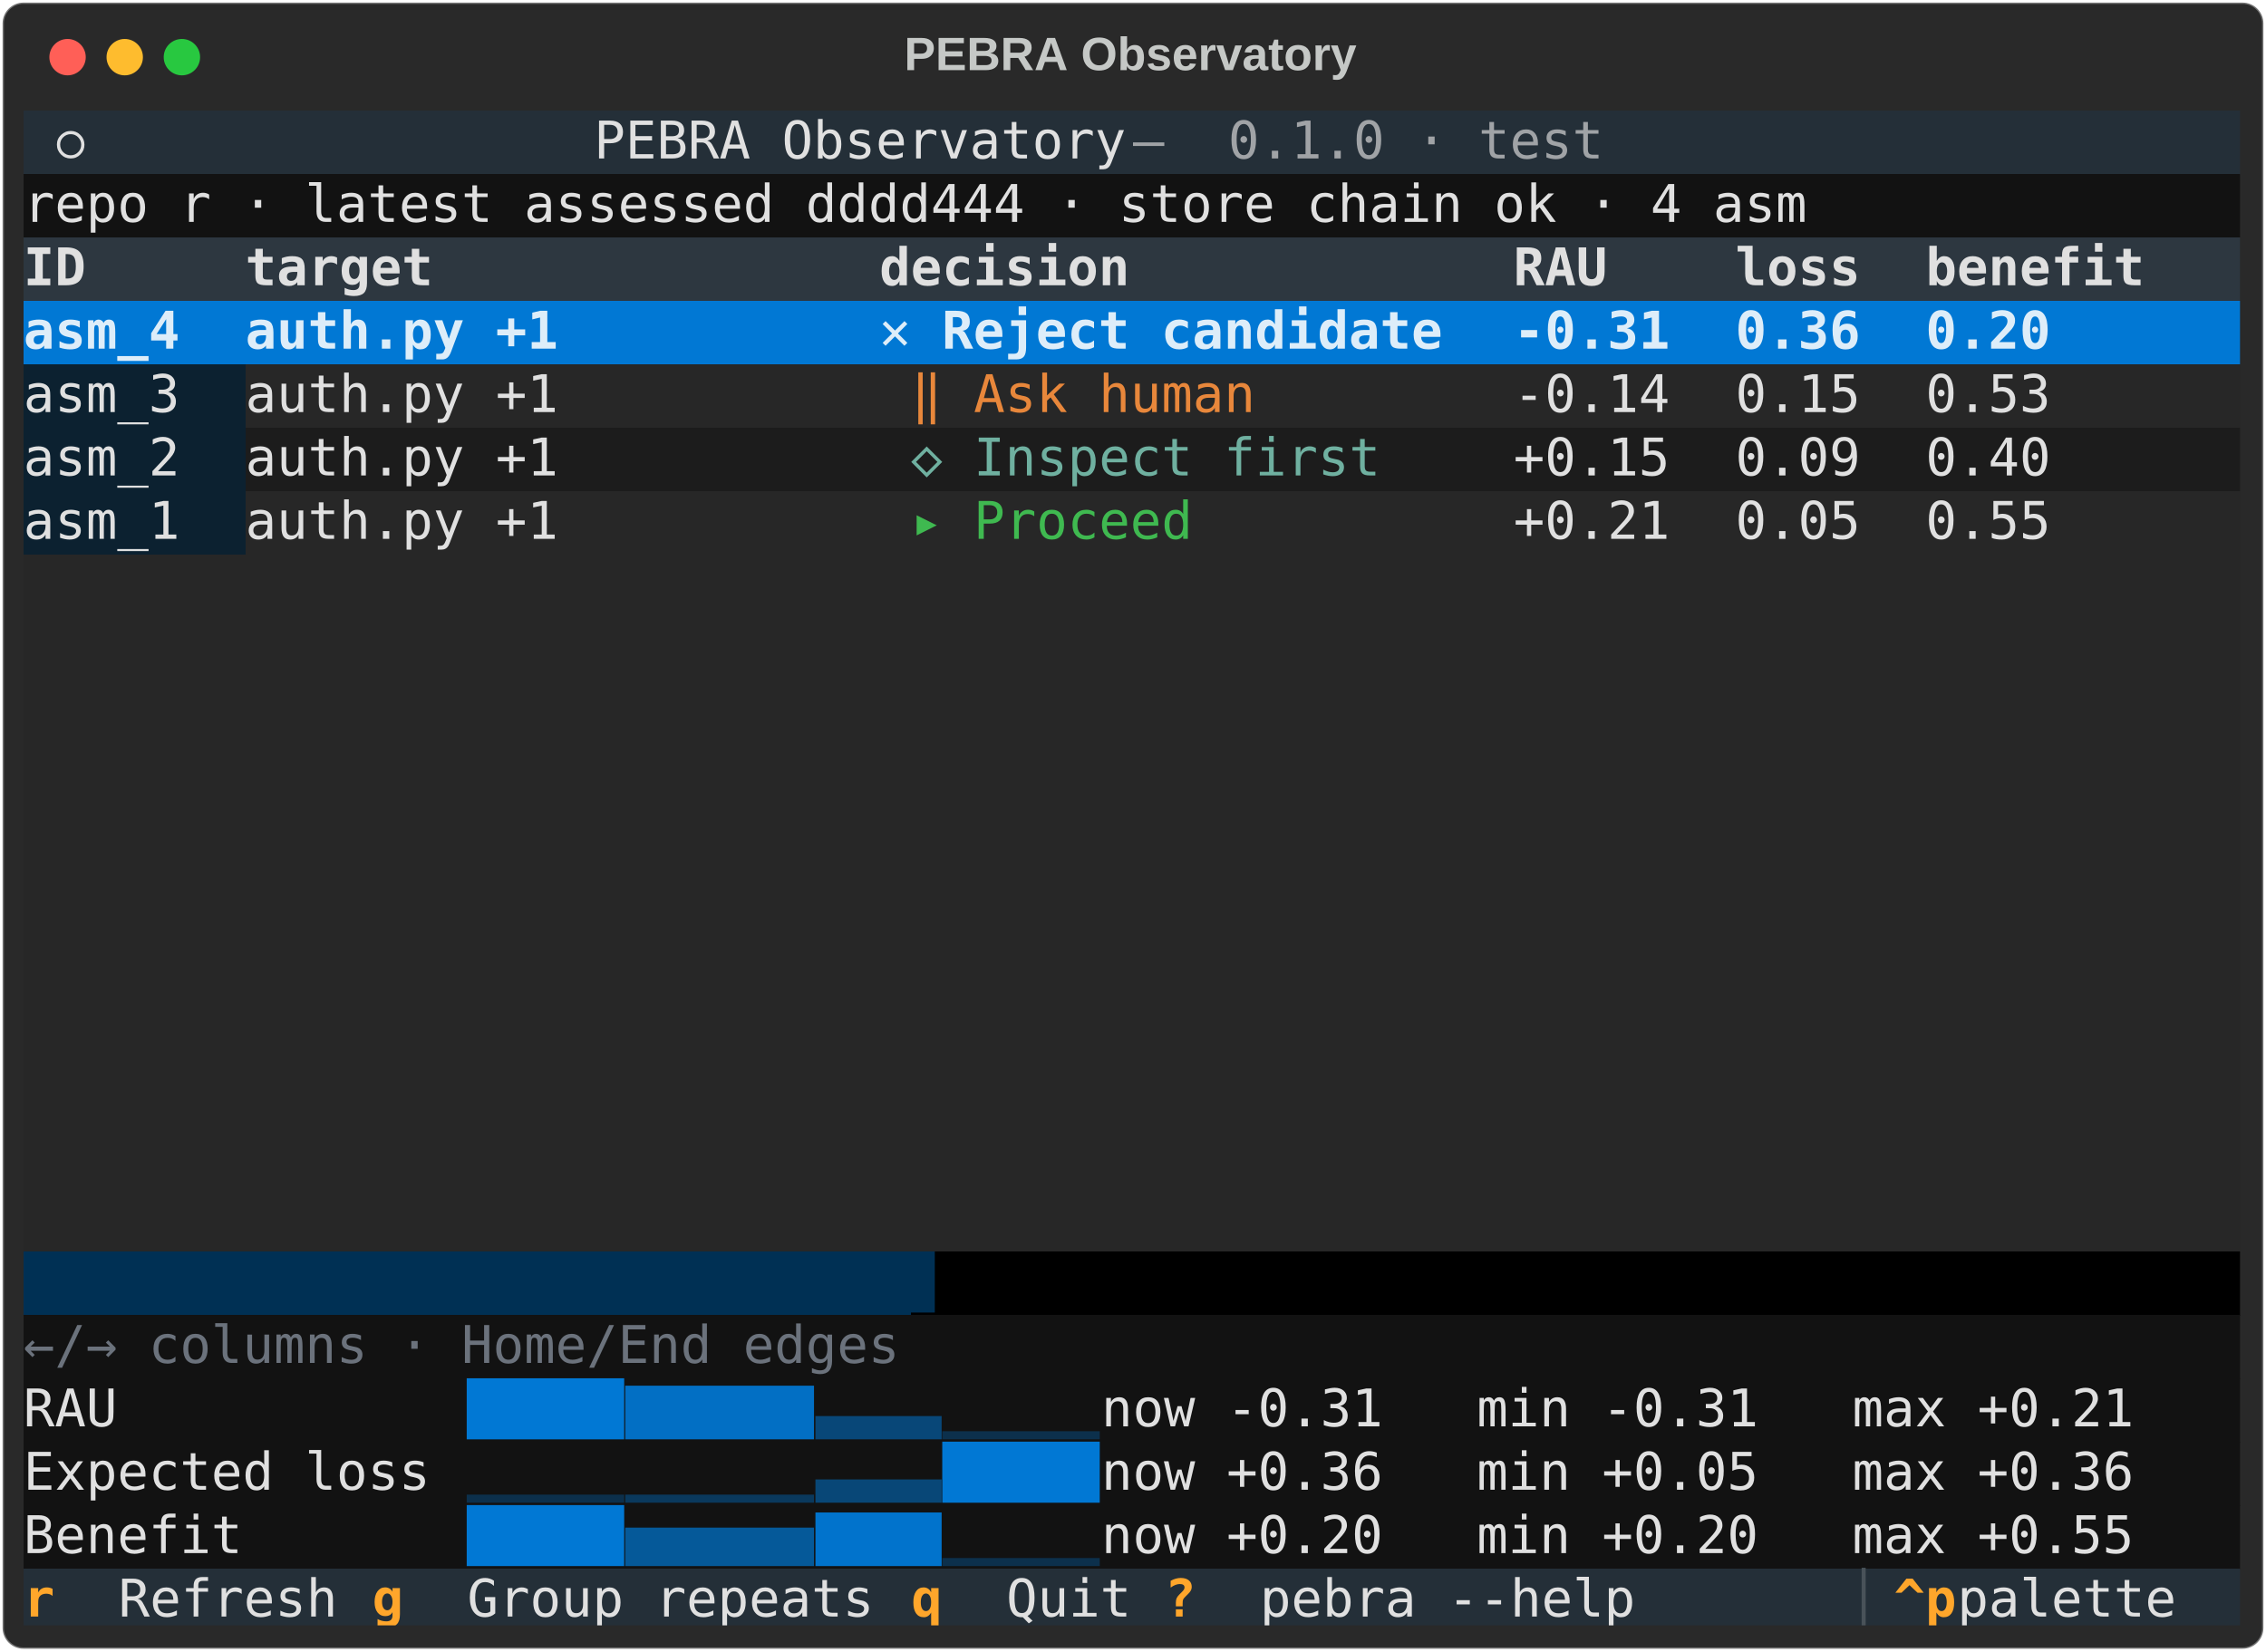
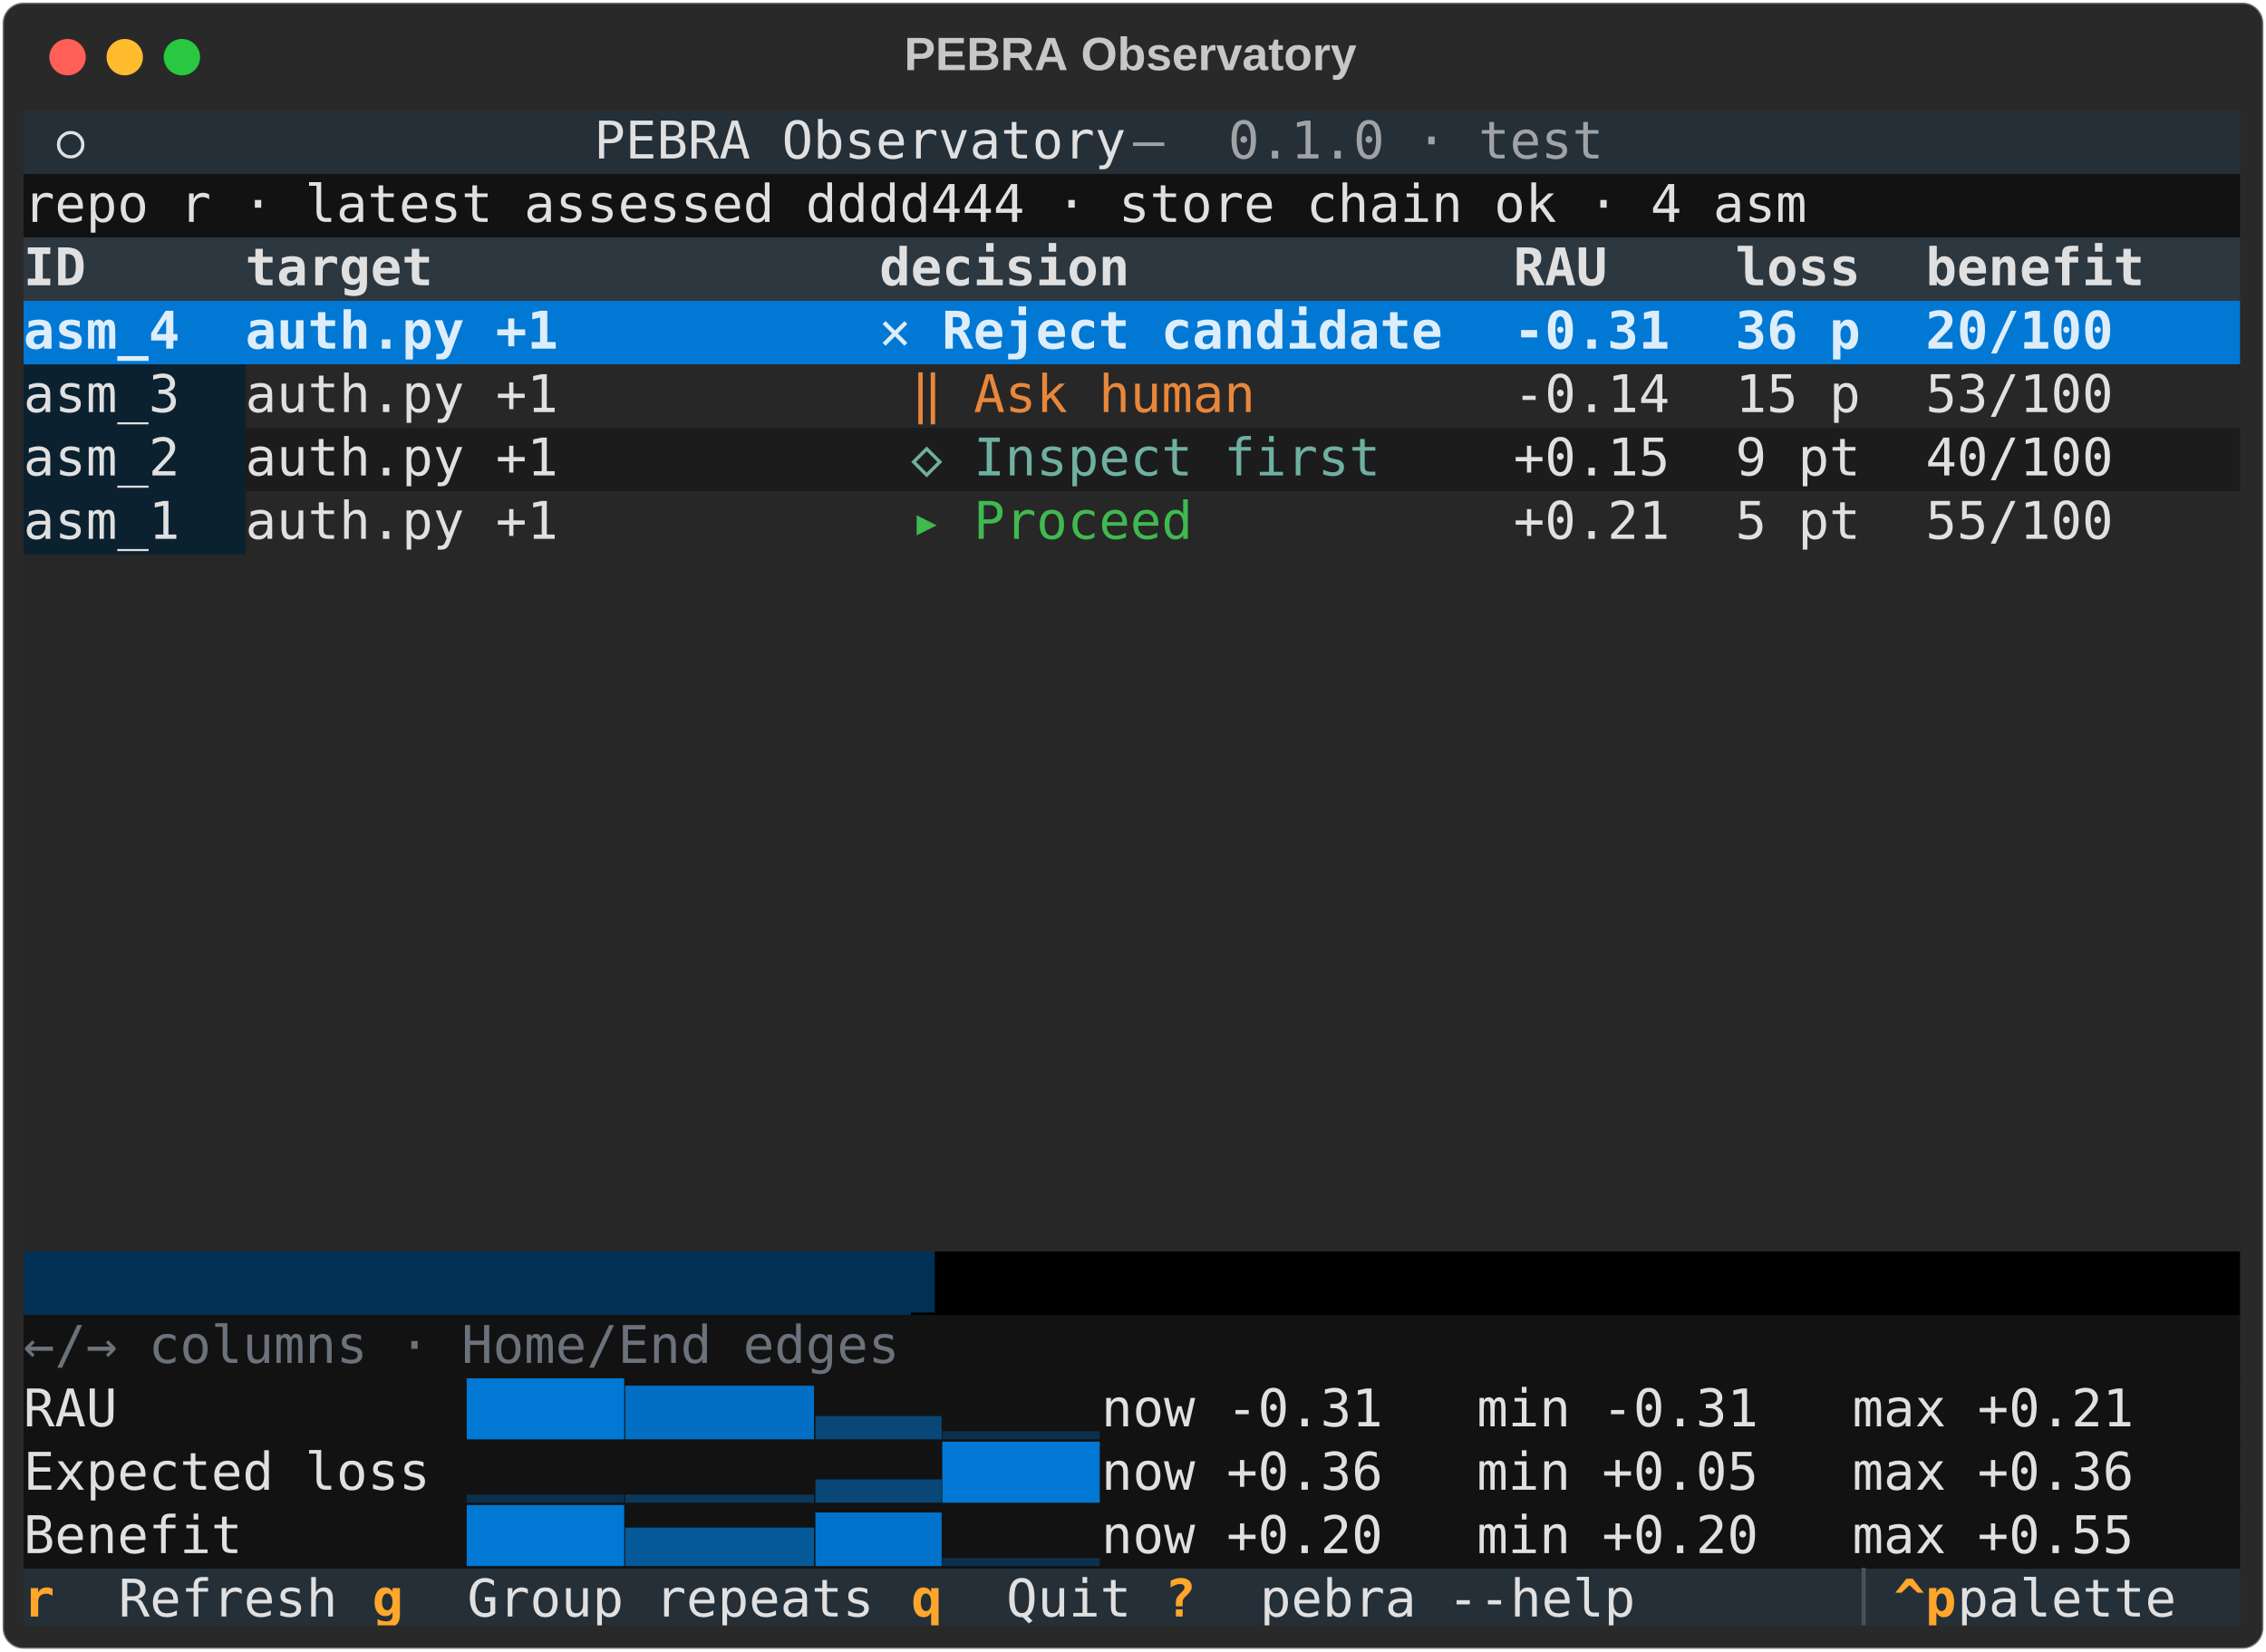
<svg xmlns="http://www.w3.org/2000/svg" class="rich-terminal" viewBox="0 0 872 635.6">
  <style>

    @font-face {
        font-family: "Fira Code";
        src: local("FiraCode-Regular"),
                url("https://cdnjs.cloudflare.com/ajax/libs/firacode/6.2.0/woff2/FiraCode-Regular.woff2") format("woff2"),
                url("https://cdnjs.cloudflare.com/ajax/libs/firacode/6.2.0/woff/FiraCode-Regular.woff") format("woff");
        font-style: normal;
        font-weight: 400;
    }
    @font-face {
        font-family: "Fira Code";
        src: local("FiraCode-Bold"),
                url("https://cdnjs.cloudflare.com/ajax/libs/firacode/6.2.0/woff2/FiraCode-Bold.woff2") format("woff2"),
                url("https://cdnjs.cloudflare.com/ajax/libs/firacode/6.2.0/woff/FiraCode-Bold.woff") format("woff");
        font-style: bold;
        font-weight: 700;
    }

    .terminal-matrix {
        font-family: Fira Code, monospace;
        font-size: 20px;
        line-height: 24.4px;
        font-variant-east-asian: full-width;
    }

    .terminal-title {
        font-size: 18px;
        font-weight: bold;
        font-family: arial;
    }

    .terminal-r1 { fill: #c5c8c6 }
.terminal-r2 { fill: #e0e0e0 }
.terminal-r3 { fill: #a0a3a6 }
.terminal-r4 { fill: #e0e0e0;font-weight: bold }
.terminal-r5 { fill: #ddedf9;font-weight: bold }
.terminal-r6 { fill: #e8873b }
.terminal-r7 { fill: #6fb0a0 }
.terminal-r8 { fill: #3fb950 }
.terminal-r9 { fill: #272727 }
.terminal-r10 { fill: #003054 }
.terminal-r11 { fill: #6b727c }
.terminal-r12 { fill: #0178d4 }
.terminal-r13 { fill: #026fc4 }
.terminal-r14 { fill: #084778 }
.terminal-r15 { fill: #0c304c }
.terminal-r16 { fill: #0a395d }
.terminal-r17 { fill: #084777 }
.terminal-r18 { fill: #055999 }
.terminal-r19 { fill: #0173cc }
.terminal-r20 { fill: #ffa62b;font-weight: bold }
.terminal-r21 { fill: #495259 }
    </style>
  <defs>
    <clipPath id="terminal-clip-terminal">
      <rect x="0" y="0" width="853.0" height="584.6" />
    </clipPath>
    <clipPath id="terminal-line-0">
      <rect x="0" y="1.5" width="854" height="24.65" />
    </clipPath>
    <clipPath id="terminal-line-1">
      <rect x="0" y="25.9" width="854" height="24.65" />
    </clipPath>
    <clipPath id="terminal-line-2">
      <rect x="0" y="50.3" width="854" height="24.65" />
    </clipPath>
    <clipPath id="terminal-line-3">
      <rect x="0" y="74.7" width="854" height="24.65" />
    </clipPath>
    <clipPath id="terminal-line-4">
      <rect x="0" y="99.1" width="854" height="24.65" />
    </clipPath>
    <clipPath id="terminal-line-5">
      <rect x="0" y="123.5" width="854" height="24.65" />
    </clipPath>
    <clipPath id="terminal-line-6">
      <rect x="0" y="147.9" width="854" height="24.65" />
    </clipPath>
    <clipPath id="terminal-line-7">
      <rect x="0" y="172.3" width="854" height="24.65" />
    </clipPath>
    <clipPath id="terminal-line-8">
      <rect x="0" y="196.7" width="854" height="24.65" />
    </clipPath>
    <clipPath id="terminal-line-9">
      <rect x="0" y="221.1" width="854" height="24.65" />
    </clipPath>
    <clipPath id="terminal-line-10">
      <rect x="0" y="245.5" width="854" height="24.65" />
    </clipPath>
    <clipPath id="terminal-line-11">
      <rect x="0" y="269.9" width="854" height="24.65" />
    </clipPath>
    <clipPath id="terminal-line-12">
      <rect x="0" y="294.3" width="854" height="24.65" />
    </clipPath>
    <clipPath id="terminal-line-13">
      <rect x="0" y="318.7" width="854" height="24.65" />
    </clipPath>
    <clipPath id="terminal-line-14">
      <rect x="0" y="343.1" width="854" height="24.65" />
    </clipPath>
    <clipPath id="terminal-line-15">
      <rect x="0" y="367.5" width="854" height="24.65" />
    </clipPath>
    <clipPath id="terminal-line-16">
      <rect x="0" y="391.9" width="854" height="24.65" />
    </clipPath>
    <clipPath id="terminal-line-17">
      <rect x="0" y="416.3" width="854" height="24.65" />
    </clipPath>
    <clipPath id="terminal-line-18">
      <rect x="0" y="440.7" width="854" height="24.65" />
    </clipPath>
    <clipPath id="terminal-line-19">
      <rect x="0" y="465.1" width="854" height="24.65" />
    </clipPath>
    <clipPath id="terminal-line-20">
      <rect x="0" y="489.5" width="854" height="24.65" />
    </clipPath>
    <clipPath id="terminal-line-21">
      <rect x="0" y="513.9" width="854" height="24.65" />
    </clipPath>
    <clipPath id="terminal-line-22">
      <rect x="0" y="538.3" width="854" height="24.65" />
    </clipPath>
  </defs>
  <rect fill="#292929" stroke="rgba(255,255,255,0.35)" stroke-width="1" x="1" y="1" width="870" height="633.6" rx="8" />
  <text class="terminal-title" fill="#c5c8c6" text-anchor="middle" x="435" y="27">PEBRA Observatory</text>
  <g transform="translate(26,22)">
    <circle cx="0" cy="0" r="7" fill="#ff5f57" />
    <circle cx="22" cy="0" r="7" fill="#febc2e" />
    <circle cx="44" cy="0" r="7" fill="#28c840" />
  </g>
  <g transform="translate(9, 41)" clip-path="url(#terminal-clip-terminal)">
    <rect fill="#242f38" x="0" y="1.5" width="12.2" height="24.65" shape-rendering="crispEdges" />
    <rect fill="#242f38" x="12.2" y="1.5" width="12.2" height="24.65" shape-rendering="crispEdges" />
    <rect fill="#242f38" x="24.4" y="1.5" width="61" height="24.65" shape-rendering="crispEdges" />
    <rect fill="#242f38" x="85.4" y="1.5" width="12.2" height="24.65" shape-rendering="crispEdges" />
    <rect fill="#242f38" x="97.6" y="1.5" width="122" height="24.65" shape-rendering="crispEdges" />
    <rect fill="#242f38" x="219.6" y="1.5" width="207.4" height="24.65" shape-rendering="crispEdges" />
    <rect fill="#242f38" x="427" y="1.5" width="36.6" height="24.65" shape-rendering="crispEdges" />
    <rect fill="#242f38" x="463.6" y="1.5" width="146.4" height="24.65" shape-rendering="crispEdges" />
    <rect fill="#242f38" x="610" y="1.5" width="122" height="24.65" shape-rendering="crispEdges" />
    <rect fill="#242f38" x="732" y="1.5" width="12.2" height="24.65" shape-rendering="crispEdges" />
    <rect fill="#242f38" x="744.2" y="1.5" width="0" height="24.65" shape-rendering="crispEdges" />
    <rect fill="#242f38" x="744.2" y="1.5" width="109.8" height="24.65" shape-rendering="crispEdges" />
    <rect fill="#121212" x="0" y="25.9" width="695.4" height="24.65" shape-rendering="crispEdges" />
    <rect fill="#121212" x="695.4" y="25.9" width="158.6" height="24.65" shape-rendering="crispEdges" />
    <rect fill="#2d3740" x="0" y="50.3" width="85.4" height="24.65" shape-rendering="crispEdges" />
    <rect fill="#2d3740" x="85.4" y="50.3" width="244" height="24.65" shape-rendering="crispEdges" />
    <rect fill="#2d3740" x="329.4" y="50.3" width="244" height="24.65" shape-rendering="crispEdges" />
    <rect fill="#2d3740" x="573.4" y="50.3" width="85.4" height="24.65" shape-rendering="crispEdges" />
    <rect fill="#2d3740" x="658.8" y="50.3" width="73.2" height="24.65" shape-rendering="crispEdges" />
    <rect fill="#2d3740" x="732" y="50.3" width="109.8" height="24.65" shape-rendering="crispEdges" />
    <rect fill="#2d3740" x="841.8" y="50.3" width="12.2" height="24.65" shape-rendering="crispEdges" />
    <rect fill="#0178d4" x="0" y="74.7" width="85.4" height="24.65" shape-rendering="crispEdges" />
    <rect fill="#0178d4" x="85.4" y="74.7" width="244" height="24.65" shape-rendering="crispEdges" />
    <rect fill="#0178d4" x="329.4" y="74.7" width="244" height="24.65" shape-rendering="crispEdges" />
    <rect fill="#0178d4" x="573.4" y="74.7" width="85.4" height="24.65" shape-rendering="crispEdges" />
    <rect fill="#0178d4" x="658.8" y="74.7" width="73.2" height="24.65" shape-rendering="crispEdges" />
    <rect fill="#0178d4" x="732" y="74.7" width="109.8" height="24.65" shape-rendering="crispEdges" />
    <rect fill="#0178d4" x="841.8" y="74.7" width="12.2" height="24.65" shape-rendering="crispEdges" />
    <rect fill="#0c2130" x="0" y="99.1" width="85.4" height="24.65" shape-rendering="crispEdges" />
    <rect fill="#272727" x="85.4" y="99.1" width="244" height="24.65" shape-rendering="crispEdges" />
    <rect fill="#272727" x="329.4" y="99.1" width="12.2" height="24.65" shape-rendering="crispEdges" />
    <rect fill="#272727" x="341.6" y="99.1" width="134.2" height="24.65" shape-rendering="crispEdges" />
    <rect fill="#272727" x="475.8" y="99.1" width="97.6" height="24.65" shape-rendering="crispEdges" />
    <rect fill="#272727" x="573.4" y="99.1" width="85.4" height="24.65" shape-rendering="crispEdges" />
    <rect fill="#272727" x="658.8" y="99.1" width="73.2" height="24.65" shape-rendering="crispEdges" />
    <rect fill="#272727" x="732" y="99.1" width="109.8" height="24.65" shape-rendering="crispEdges" />
    <rect fill="#272727" x="841.8" y="99.1" width="12.2" height="24.65" shape-rendering="crispEdges" />
    <rect fill="#0c2130" x="0" y="123.5" width="85.4" height="24.65" shape-rendering="crispEdges" />
    <rect fill="#1c1c1c" x="85.4" y="123.5" width="244" height="24.65" shape-rendering="crispEdges" />
    <rect fill="#1c1c1c" x="329.4" y="123.5" width="12.2" height="24.65" shape-rendering="crispEdges" />
    <rect fill="#1c1c1c" x="341.6" y="123.5" width="183" height="24.65" shape-rendering="crispEdges" />
    <rect fill="#1c1c1c" x="524.6" y="123.5" width="48.8" height="24.65" shape-rendering="crispEdges" />
    <rect fill="#1c1c1c" x="573.4" y="123.5" width="85.4" height="24.65" shape-rendering="crispEdges" />
    <rect fill="#1c1c1c" x="658.8" y="123.5" width="73.2" height="24.65" shape-rendering="crispEdges" />
    <rect fill="#1c1c1c" x="732" y="123.5" width="109.8" height="24.65" shape-rendering="crispEdges" />
    <rect fill="#1c1c1c" x="841.8" y="123.5" width="12.2" height="24.65" shape-rendering="crispEdges" />
    <rect fill="#0c2130" x="0" y="147.9" width="85.4" height="24.65" shape-rendering="crispEdges" />
    <rect fill="#272727" x="85.4" y="147.9" width="244" height="24.65" shape-rendering="crispEdges" />
    <rect fill="#272727" x="329.4" y="147.9" width="12.2" height="24.65" shape-rendering="crispEdges" />
    <rect fill="#272727" x="341.6" y="147.9" width="109.8" height="24.65" shape-rendering="crispEdges" />
    <rect fill="#272727" x="451.4" y="147.9" width="122" height="24.65" shape-rendering="crispEdges" />
    <rect fill="#272727" x="573.4" y="147.9" width="85.4" height="24.65" shape-rendering="crispEdges" />
    <rect fill="#272727" x="658.8" y="147.9" width="73.2" height="24.65" shape-rendering="crispEdges" />
    <rect fill="#272727" x="732" y="147.9" width="109.8" height="24.65" shape-rendering="crispEdges" />
    <rect fill="#272727" x="841.8" y="147.9" width="12.2" height="24.65" shape-rendering="crispEdges" />
    <rect fill="#272727" x="0" y="172.3" width="854" height="24.65" shape-rendering="crispEdges" />
    <rect fill="#272727" x="0" y="196.7" width="854" height="24.65" shape-rendering="crispEdges" />
    <rect fill="#272727" x="0" y="221.1" width="854" height="24.65" shape-rendering="crispEdges" />
    <rect fill="#272727" x="0" y="245.5" width="854" height="24.65" shape-rendering="crispEdges" />
    <rect fill="#272727" x="0" y="269.9" width="854" height="24.65" shape-rendering="crispEdges" />
    <rect fill="#272727" x="0" y="294.3" width="854" height="24.65" shape-rendering="crispEdges" />
    <rect fill="#272727" x="0" y="318.7" width="854" height="24.65" shape-rendering="crispEdges" />
    <rect fill="#272727" x="0" y="343.1" width="854" height="24.65" shape-rendering="crispEdges" />
    <rect fill="#272727" x="0" y="367.5" width="854" height="24.65" shape-rendering="crispEdges" />
    <rect fill="#272727" x="0" y="391.9" width="854" height="24.65" shape-rendering="crispEdges" />
    <rect fill="#272727" x="0" y="416.3" width="854" height="24.65" shape-rendering="crispEdges" />
    <rect fill="#003054" x="0" y="440.7" width="341.6" height="24.65" shape-rendering="crispEdges" />
    <rect fill="#000000" x="341.6" y="440.7" width="12.2" height="24.65" shape-rendering="crispEdges" />
    <rect fill="#000000" x="353.8" y="440.7" width="500.2" height="24.65" shape-rendering="crispEdges" />
    <rect fill="#121212" x="0" y="465.1" width="341.6" height="24.65" shape-rendering="crispEdges" />
    <rect fill="#121212" x="341.6" y="465.1" width="512.4" height="24.65" shape-rendering="crispEdges" />
    <rect fill="#121212" x="0" y="489.5" width="36.6" height="24.65" shape-rendering="crispEdges" />
    <rect fill="#121212" x="36.6" y="489.5" width="134.2" height="24.65" shape-rendering="crispEdges" />
    <rect fill="#121212" x="170.8" y="489.5" width="61" height="24.65" shape-rendering="crispEdges" />
    <rect fill="#121212" x="231.8" y="489.5" width="73.2" height="24.65" shape-rendering="crispEdges" />
    <rect fill="#121212" x="305" y="489.5" width="48.8" height="24.65" shape-rendering="crispEdges" />
    <rect fill="#121212" x="353.8" y="489.5" width="61" height="24.65" shape-rendering="crispEdges" />
    <rect fill="#121212" x="414.8" y="489.5" width="402.6" height="24.65" shape-rendering="crispEdges" />
    <rect fill="#121212" x="817.4" y="489.5" width="36.6" height="24.65" shape-rendering="crispEdges" />
    <rect fill="#121212" x="0" y="513.9" width="158.6" height="24.65" shape-rendering="crispEdges" />
    <rect fill="#121212" x="158.6" y="513.9" width="12.2" height="24.65" shape-rendering="crispEdges" />
    <rect fill="#121212" x="170.8" y="513.9" width="61" height="24.65" shape-rendering="crispEdges" />
    <rect fill="#121212" x="231.8" y="513.9" width="73.2" height="24.65" shape-rendering="crispEdges" />
    <rect fill="#121212" x="305" y="513.9" width="48.8" height="24.65" shape-rendering="crispEdges" />
    <rect fill="#121212" x="353.8" y="513.9" width="61" height="24.65" shape-rendering="crispEdges" />
    <rect fill="#121212" x="414.8" y="513.9" width="402.6" height="24.65" shape-rendering="crispEdges" />
    <rect fill="#121212" x="817.4" y="513.9" width="36.6" height="24.65" shape-rendering="crispEdges" />
    <rect fill="#121212" x="0" y="538.3" width="85.4" height="24.65" shape-rendering="crispEdges" />
    <rect fill="#121212" x="85.4" y="538.3" width="85.4" height="24.65" shape-rendering="crispEdges" />
    <rect fill="#121212" x="170.8" y="538.3" width="61" height="24.65" shape-rendering="crispEdges" />
    <rect fill="#121212" x="231.8" y="538.3" width="73.2" height="24.65" shape-rendering="crispEdges" />
    <rect fill="#121212" x="305" y="538.3" width="48.8" height="24.65" shape-rendering="crispEdges" />
    <rect fill="#121212" x="353.8" y="538.3" width="61" height="24.65" shape-rendering="crispEdges" />
    <rect fill="#121212" x="414.8" y="538.3" width="402.6" height="24.65" shape-rendering="crispEdges" />
    <rect fill="#121212" x="817.4" y="538.3" width="36.6" height="24.65" shape-rendering="crispEdges" />
    <rect fill="#242f38" x="0" y="562.7" width="36.6" height="24.65" shape-rendering="crispEdges" />
    <rect fill="#242f38" x="36.6" y="562.7" width="97.6" height="24.65" shape-rendering="crispEdges" />
    <rect fill="#242f38" x="134.2" y="562.7" width="36.6" height="24.65" shape-rendering="crispEdges" />
    <rect fill="#242f38" x="170.8" y="562.7" width="170.8" height="24.65" shape-rendering="crispEdges" />
    <rect fill="#242f38" x="341.6" y="562.7" width="36.6" height="24.65" shape-rendering="crispEdges" />
    <rect fill="#242f38" x="378.2" y="562.7" width="61" height="24.65" shape-rendering="crispEdges" />
    <rect fill="#242f38" x="439.2" y="562.7" width="36.6" height="24.65" shape-rendering="crispEdges" />
    <rect fill="#242f38" x="475.8" y="562.7" width="158.6" height="24.65" shape-rendering="crispEdges" />
    <rect fill="#242f38" x="634.4" y="562.7" width="73.2" height="24.65" shape-rendering="crispEdges" />
    <rect fill="#242f38" x="707.6" y="562.7" width="12.2" height="24.65" shape-rendering="crispEdges" />
    <rect fill="#242f38" x="719.8" y="562.7" width="24.4" height="24.65" shape-rendering="crispEdges" />
    <rect fill="#242f38" x="744.2" y="562.7" width="97.6" height="24.65" shape-rendering="crispEdges" />
    <rect fill="#242f38" x="841.8" y="562.7" width="12.2" height="24.65" shape-rendering="crispEdges" />
    <g class="terminal-matrix">
      <text class="terminal-r2" x="12.2" y="20" textLength="12.2" clip-path="url(#terminal-line-0)">⭘</text>
      <text class="terminal-r2" x="219.6" y="20" textLength="207.4" clip-path="url(#terminal-line-0)">PEBRA Observatory</text>
      <text class="terminal-r3" x="427" y="20" textLength="36.6" clip-path="url(#terminal-line-0)"> — </text>
      <text class="terminal-r3" x="463.6" y="20" textLength="146.4" clip-path="url(#terminal-line-0)">0.1.0 · test</text>
      <text class="terminal-r1" x="854" y="20" textLength="12.2" clip-path="url(#terminal-line-0)">
</text>
      <text class="terminal-r2" x="0" y="44.4" textLength="695.4" clip-path="url(#terminal-line-1)">repo r · latest assessed dddd444 · store chain ok · 4 asm</text>
      <text class="terminal-r1" x="854" y="44.4" textLength="12.2" clip-path="url(#terminal-line-1)">
</text>
      <text class="terminal-r4" x="0" y="68.8" textLength="85.4" clip-path="url(#terminal-line-2)"> ID    </text>
      <text class="terminal-r4" x="85.4" y="68.8" textLength="244" clip-path="url(#terminal-line-2)"> target             </text>
      <text class="terminal-r4" x="329.4" y="68.8" textLength="244" clip-path="url(#terminal-line-2)"> decision           </text>
      <text class="terminal-r4" x="573.4" y="68.8" textLength="85.4" clip-path="url(#terminal-line-2)"> RAU   </text>
      <text class="terminal-r4" x="658.8" y="68.8" textLength="73.2" clip-path="url(#terminal-line-2)"> loss </text>
      <text class="terminal-r4" x="732" y="68.8" textLength="109.8" clip-path="url(#terminal-line-2)"> benefit </text>
      <text class="terminal-r1" x="854" y="68.8" textLength="12.2" clip-path="url(#terminal-line-2)">
</text>
      <text class="terminal-r5" x="0" y="93.2" textLength="85.4" clip-path="url(#terminal-line-3)"> asm_4 </text>
      <text class="terminal-r5" x="85.4" y="93.2" textLength="244" clip-path="url(#terminal-line-3)"> auth.py +1         </text>
      <text class="terminal-r5" x="329.4" y="93.2" textLength="244" clip-path="url(#terminal-line-3)"> ✕ Reject candidate </text>
      <text class="terminal-r5" x="573.4" y="93.2" textLength="85.4" clip-path="url(#terminal-line-3)"> -0.31 </text>
-       <text class="terminal-r5" x="658.8" y="93.2" textLength="73.2" clip-path="url(#terminal-line-3)"> 0.36 </text>
-       <text class="terminal-r5" x="732" y="93.2" textLength="109.8" clip-path="url(#terminal-line-3)"> 0.20    </text>
+       <text class="terminal-r5" x="658.8" y="93.2" textLength="73.2" clip-path="url(#terminal-line-3)"> 36 p </text>
+       <text class="terminal-r5" x="732" y="93.2" textLength="109.8" clip-path="url(#terminal-line-3)"> 20/100  </text>
      <text class="terminal-r1" x="854" y="93.2" textLength="12.2" clip-path="url(#terminal-line-3)">
</text>
      <text class="terminal-r2" x="0" y="117.6" textLength="85.4" clip-path="url(#terminal-line-4)"> asm_3 </text>
      <text class="terminal-r2" x="85.4" y="117.6" textLength="244" clip-path="url(#terminal-line-4)"> auth.py +1         </text>
      <text class="terminal-r6" x="341.6" y="117.6" textLength="134.2" clip-path="url(#terminal-line-4)">‖ Ask human</text>
      <text class="terminal-r2" x="573.4" y="117.6" textLength="85.4" clip-path="url(#terminal-line-4)"> -0.14 </text>
-       <text class="terminal-r2" x="658.8" y="117.6" textLength="73.2" clip-path="url(#terminal-line-4)"> 0.15 </text>
-       <text class="terminal-r2" x="732" y="117.6" textLength="109.8" clip-path="url(#terminal-line-4)"> 0.53    </text>
+       <text class="terminal-r2" x="658.8" y="117.6" textLength="73.2" clip-path="url(#terminal-line-4)"> 15 p </text>
+       <text class="terminal-r2" x="732" y="117.6" textLength="109.8" clip-path="url(#terminal-line-4)"> 53/100  </text>
      <text class="terminal-r1" x="854" y="117.6" textLength="12.2" clip-path="url(#terminal-line-4)">
</text>
      <text class="terminal-r2" x="0" y="142" textLength="85.4" clip-path="url(#terminal-line-5)"> asm_2 </text>
      <text class="terminal-r2" x="85.4" y="142" textLength="244" clip-path="url(#terminal-line-5)"> auth.py +1         </text>
      <text class="terminal-r7" x="341.6" y="142" textLength="183" clip-path="url(#terminal-line-5)">◇ Inspect first</text>
      <text class="terminal-r2" x="573.4" y="142" textLength="85.4" clip-path="url(#terminal-line-5)"> +0.15 </text>
-       <text class="terminal-r2" x="658.8" y="142" textLength="73.2" clip-path="url(#terminal-line-5)"> 0.09 </text>
-       <text class="terminal-r2" x="732" y="142" textLength="109.8" clip-path="url(#terminal-line-5)"> 0.40    </text>
+       <text class="terminal-r2" x="658.8" y="142" textLength="73.2" clip-path="url(#terminal-line-5)"> 9 pt </text>
+       <text class="terminal-r2" x="732" y="142" textLength="109.8" clip-path="url(#terminal-line-5)"> 40/100  </text>
      <text class="terminal-r1" x="854" y="142" textLength="12.2" clip-path="url(#terminal-line-5)">
</text>
      <text class="terminal-r2" x="0" y="166.4" textLength="85.4" clip-path="url(#terminal-line-6)"> asm_1 </text>
      <text class="terminal-r2" x="85.4" y="166.4" textLength="244" clip-path="url(#terminal-line-6)"> auth.py +1         </text>
      <text class="terminal-r8" x="341.6" y="166.4" textLength="109.8" clip-path="url(#terminal-line-6)">▸ Proceed</text>
      <text class="terminal-r2" x="573.4" y="166.4" textLength="85.4" clip-path="url(#terminal-line-6)"> +0.21 </text>
-       <text class="terminal-r2" x="658.8" y="166.4" textLength="73.2" clip-path="url(#terminal-line-6)"> 0.05 </text>
-       <text class="terminal-r2" x="732" y="166.4" textLength="109.8" clip-path="url(#terminal-line-6)"> 0.55    </text>
+       <text class="terminal-r2" x="658.8" y="166.4" textLength="73.2" clip-path="url(#terminal-line-6)"> 5 pt </text>
+       <text class="terminal-r2" x="732" y="166.4" textLength="109.8" clip-path="url(#terminal-line-6)"> 55/100  </text>
      <text class="terminal-r1" x="854" y="166.4" textLength="12.2" clip-path="url(#terminal-line-6)">
</text>
      <text class="terminal-r1" x="854" y="190.8" textLength="12.2" clip-path="url(#terminal-line-7)">
</text>
      <text class="terminal-r1" x="854" y="215.2" textLength="12.2" clip-path="url(#terminal-line-8)">
</text>
      <text class="terminal-r1" x="854" y="239.6" textLength="12.2" clip-path="url(#terminal-line-9)">
</text>
      <text class="terminal-r1" x="854" y="264" textLength="12.2" clip-path="url(#terminal-line-10)">
</text>
      <text class="terminal-r1" x="854" y="288.4" textLength="12.2" clip-path="url(#terminal-line-11)">
</text>
      <text class="terminal-r1" x="854" y="312.8" textLength="12.2" clip-path="url(#terminal-line-12)">
</text>
      <text class="terminal-r1" x="854" y="337.2" textLength="12.2" clip-path="url(#terminal-line-13)">
</text>
      <text class="terminal-r1" x="854" y="361.6" textLength="12.2" clip-path="url(#terminal-line-14)">
</text>
      <text class="terminal-r1" x="854" y="386" textLength="12.2" clip-path="url(#terminal-line-15)">
</text>
      <text class="terminal-r1" x="854" y="410.4" textLength="12.2" clip-path="url(#terminal-line-16)">
</text>
      <text class="terminal-r1" x="854" y="434.8" textLength="12.2" clip-path="url(#terminal-line-17)">
</text>
      <text class="terminal-r10" x="341.6" y="459.2" textLength="12.2" clip-path="url(#terminal-line-18)">▊</text>
      <text class="terminal-r1" x="854" y="459.2" textLength="12.2" clip-path="url(#terminal-line-18)">
</text>
      <text class="terminal-r11" x="0" y="483.6" textLength="341.6" clip-path="url(#terminal-line-19)">←/→ columns · Home/End edges</text>
      <text class="terminal-r1" x="854" y="483.6" textLength="12.2" clip-path="url(#terminal-line-19)">
</text>
      <text class="terminal-r2" x="0" y="508" textLength="36.6" clip-path="url(#terminal-line-20)">RAU</text>
      <text class="terminal-r12" x="170.8" y="508" textLength="61" clip-path="url(#terminal-line-20)">█████</text>
      <text class="terminal-r13" x="231.8" y="508" textLength="73.2" clip-path="url(#terminal-line-20)">▇▇▇▇▇▇</text>
      <text class="terminal-r14" x="305" y="508" textLength="48.8" clip-path="url(#terminal-line-20)">▃▃▃▃</text>
      <text class="terminal-r15" x="353.8" y="508" textLength="61" clip-path="url(#terminal-line-20)">▁▁▁▁▁</text>
      <text class="terminal-r2" x="414.8" y="508" textLength="402.6" clip-path="url(#terminal-line-20)">now -0.31   min -0.31   max +0.21</text>
      <text class="terminal-r1" x="854" y="508" textLength="12.2" clip-path="url(#terminal-line-20)">
</text>
      <text class="terminal-r2" x="0" y="532.4" textLength="158.6" clip-path="url(#terminal-line-21)">Expected loss</text>
      <text class="terminal-r15" x="170.8" y="532.4" textLength="61" clip-path="url(#terminal-line-21)">▁▁▁▁▁</text>
      <text class="terminal-r16" x="231.8" y="532.4" textLength="73.2" clip-path="url(#terminal-line-21)">▁▁▁▁▁▁</text>
      <text class="terminal-r17" x="305" y="532.4" textLength="48.8" clip-path="url(#terminal-line-21)">▃▃▃▃</text>
      <text class="terminal-r12" x="353.8" y="532.4" textLength="61" clip-path="url(#terminal-line-21)">█████</text>
      <text class="terminal-r2" x="414.8" y="532.4" textLength="402.6" clip-path="url(#terminal-line-21)">now +0.36   min +0.05   max +0.36</text>
      <text class="terminal-r1" x="854" y="532.4" textLength="12.2" clip-path="url(#terminal-line-21)">
</text>
      <text class="terminal-r2" x="0" y="556.8" textLength="85.4" clip-path="url(#terminal-line-22)">Benefit</text>
      <text class="terminal-r12" x="170.8" y="556.8" textLength="61" clip-path="url(#terminal-line-22)">█████</text>
      <text class="terminal-r18" x="231.8" y="556.8" textLength="73.2" clip-path="url(#terminal-line-22)">▅▅▅▅▅▅</text>
      <text class="terminal-r19" x="305" y="556.8" textLength="48.8" clip-path="url(#terminal-line-22)">▇▇▇▇</text>
      <text class="terminal-r15" x="353.8" y="556.8" textLength="61" clip-path="url(#terminal-line-22)">▁▁▁▁▁</text>
      <text class="terminal-r2" x="414.8" y="556.8" textLength="402.6" clip-path="url(#terminal-line-22)">now +0.20   min +0.20   max +0.55</text>
      <text class="terminal-r1" x="854" y="556.8" textLength="12.2" clip-path="url(#terminal-line-22)">
</text>
      <text class="terminal-r20" x="0" y="581.2" textLength="36.6" clip-path="url(#terminal-line-23)"> r </text>
      <text class="terminal-r2" x="36.6" y="581.2" textLength="97.6" clip-path="url(#terminal-line-23)">Refresh </text>
      <text class="terminal-r20" x="134.2" y="581.2" textLength="36.6" clip-path="url(#terminal-line-23)"> g </text>
      <text class="terminal-r2" x="170.8" y="581.2" textLength="170.8" clip-path="url(#terminal-line-23)">Group repeats </text>
      <text class="terminal-r20" x="341.6" y="581.2" textLength="36.6" clip-path="url(#terminal-line-23)"> q </text>
      <text class="terminal-r2" x="378.2" y="581.2" textLength="61" clip-path="url(#terminal-line-23)">Quit </text>
      <text class="terminal-r20" x="439.2" y="581.2" textLength="36.6" clip-path="url(#terminal-line-23)"> ? </text>
      <text class="terminal-r2" x="475.8" y="581.2" textLength="158.6" clip-path="url(#terminal-line-23)">pebra --help </text>
      <text class="terminal-r21" x="707.6" y="581.2" textLength="12.2" clip-path="url(#terminal-line-23)">▏</text>
      <text class="terminal-r20" x="719.8" y="581.2" textLength="24.4" clip-path="url(#terminal-line-23)">^p</text>
      <text class="terminal-r2" x="744.2" y="581.2" textLength="97.6" clip-path="url(#terminal-line-23)"> palette</text>
    </g>
  </g>
</svg>
